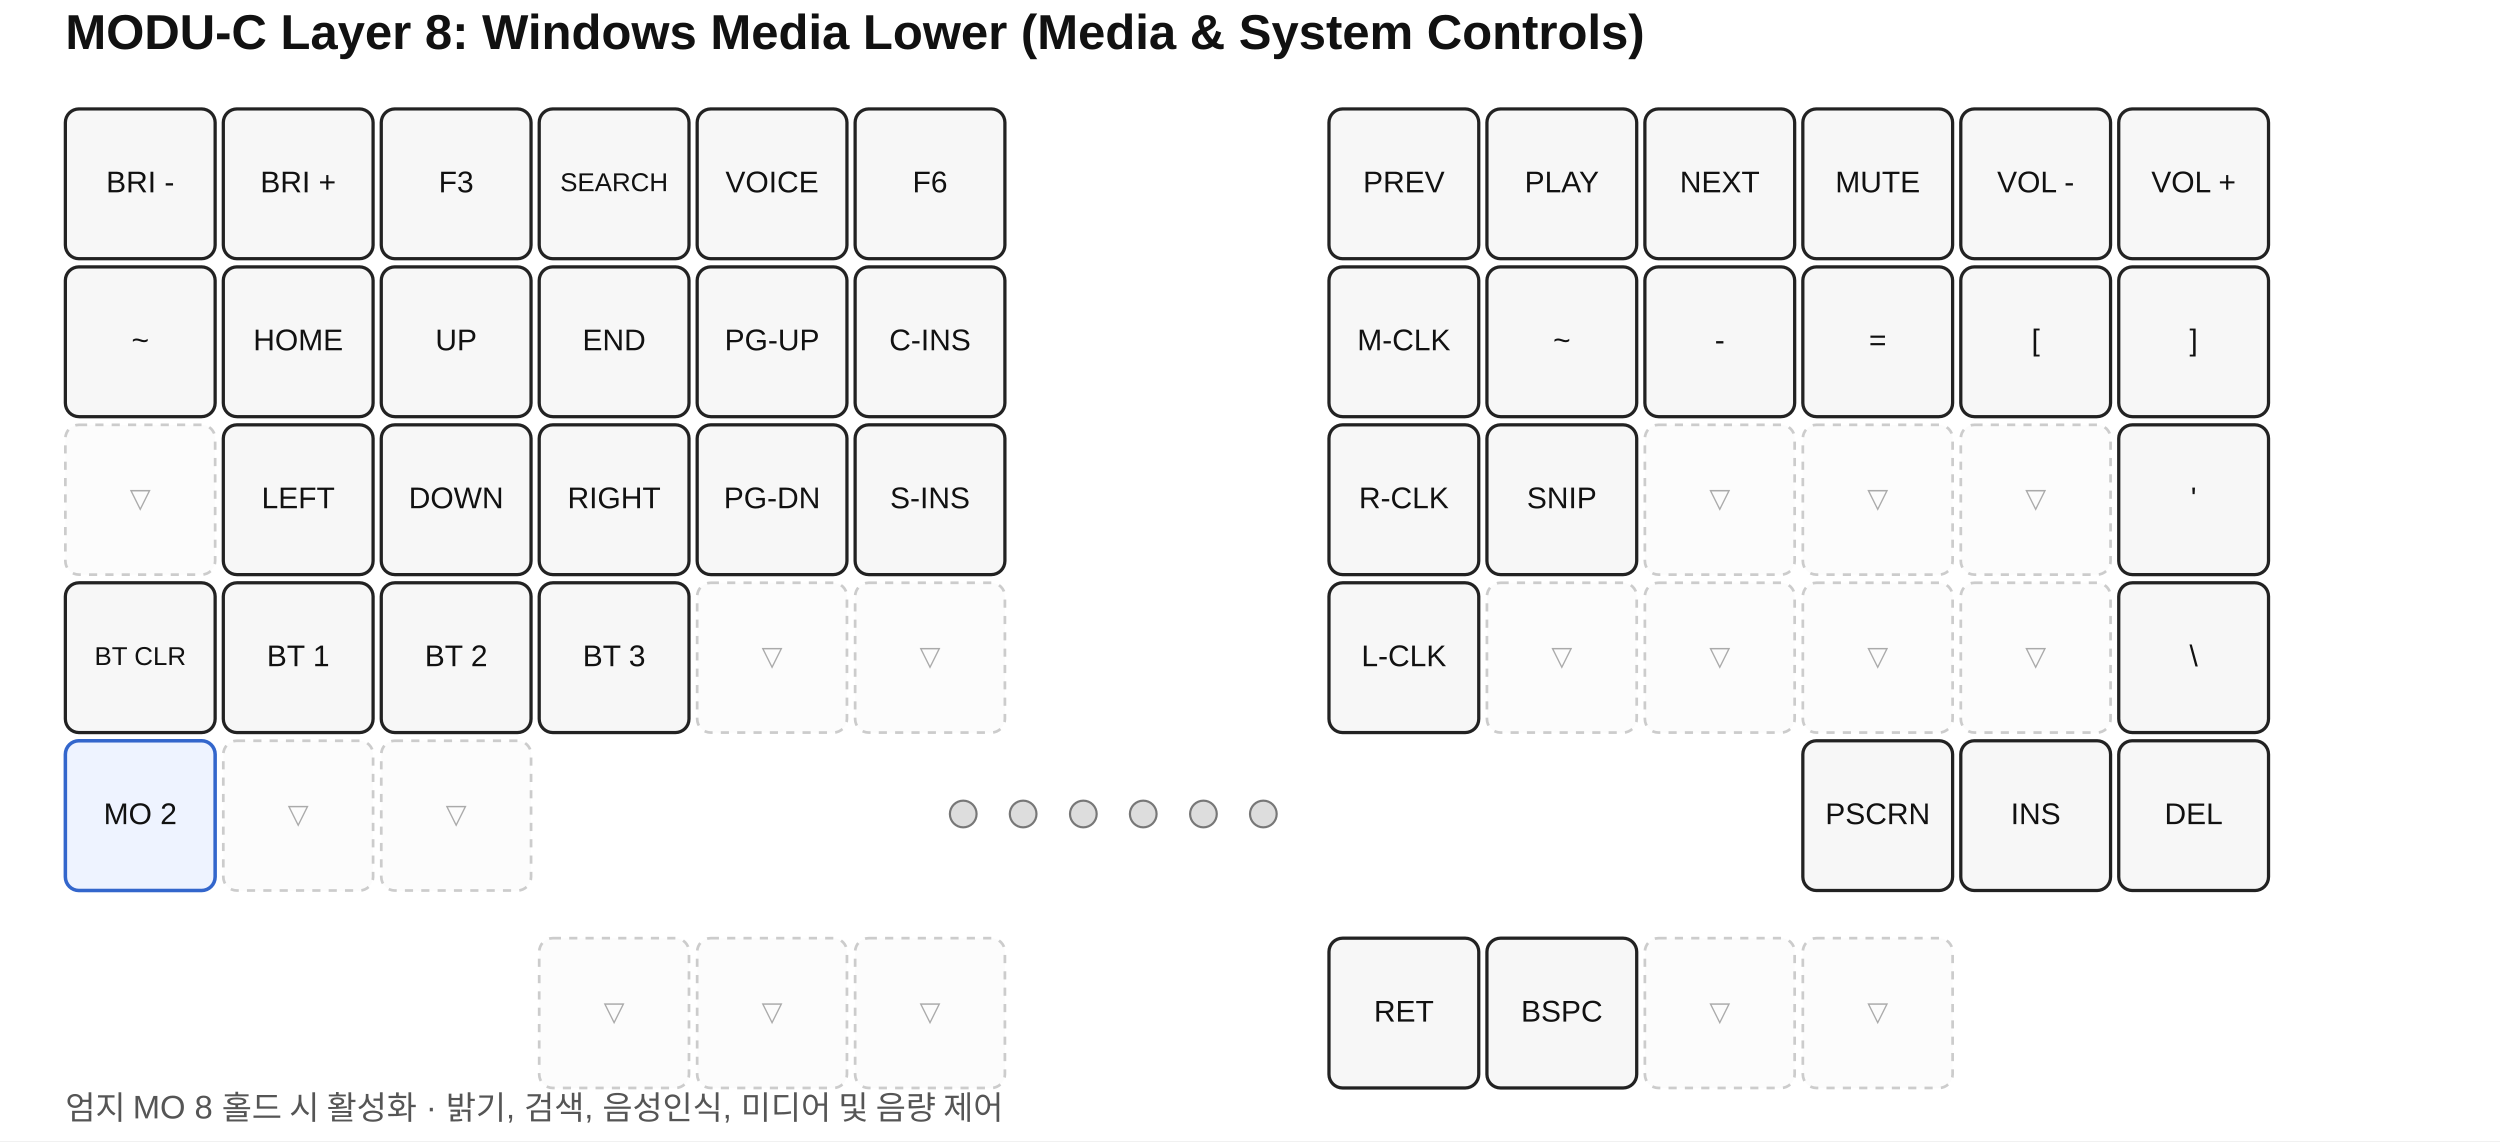
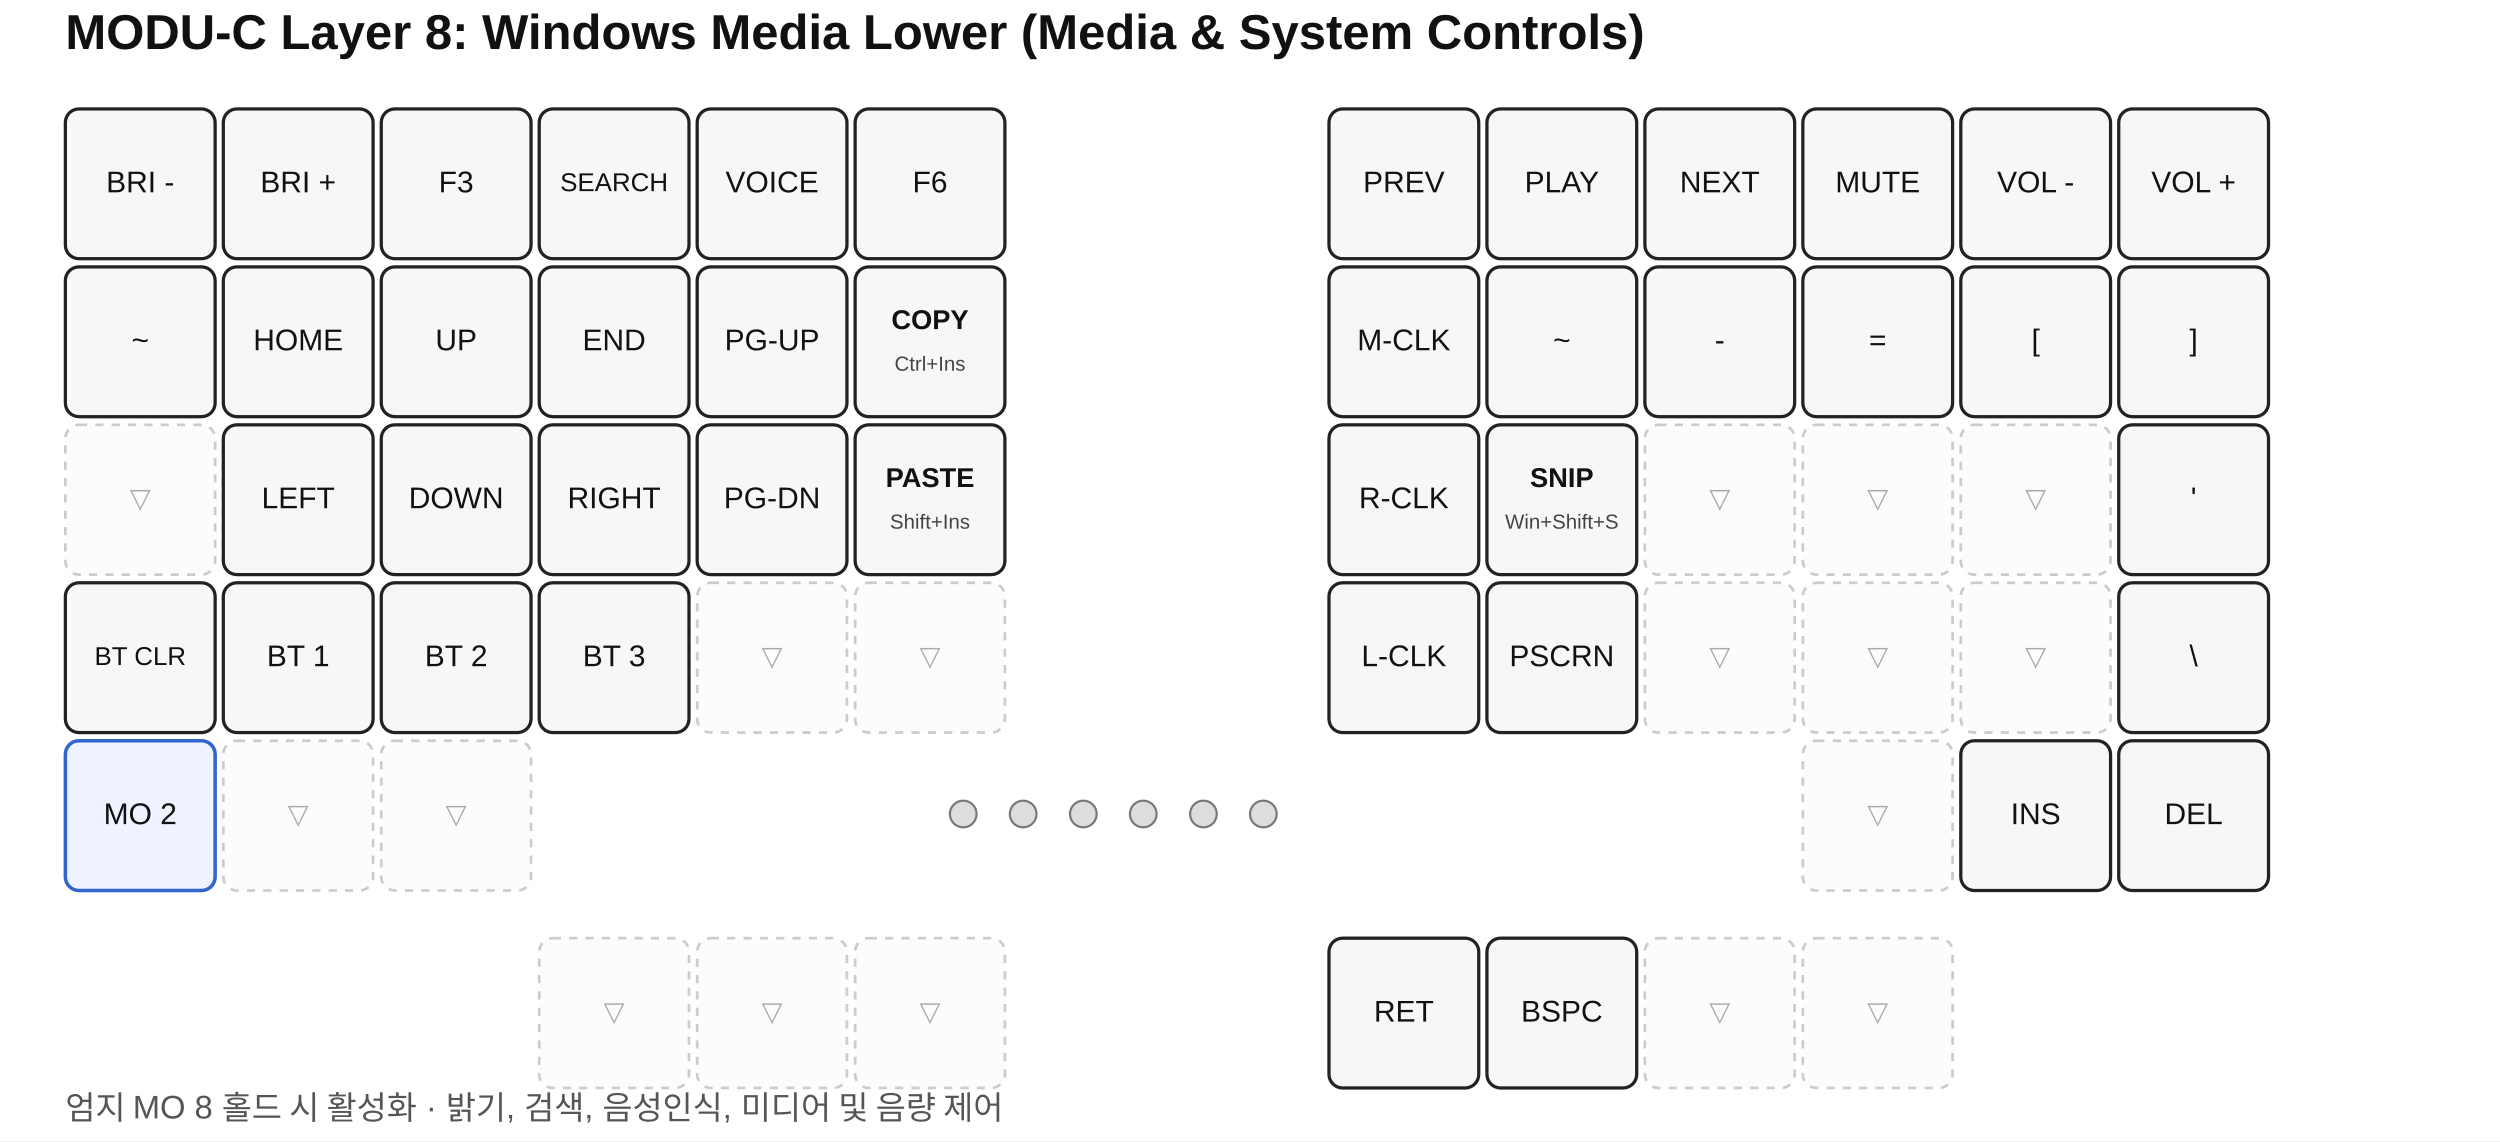
<svg xmlns="http://www.w3.org/2000/svg" width="918" height="419" viewBox="0 0 918 419">
  <rect width="100%" height="100%" fill="white" />
  <style>
text{font-family:Arial,sans-serif;fill:#111}
.key{fill:#f7f7f7;stroke:#222;stroke-width:1.2}
.trans{fill:#fcfcfc;stroke:#ccc;stroke-width:1;stroke-dasharray:3 3}
.mo{fill:#eef3ff;stroke:#3366cc;stroke-width:1.3}
.boot{fill:#ffeeee;stroke:#cc3333;stroke-width:1.3}
.none{fill:#ddd;stroke:#777;stroke-width:0.8}
.title{font-weight:700;font-size:18px}
.note{font-size:12px;fill:#555}
.label{font-size:11px;text-anchor:middle;dominant-baseline:middle}
.label-sm{font-size:9.5px;text-anchor:middle;dominant-baseline:middle}
+ .label-multi-1{font-size:10px;font-weight:700;text-anchor:middle;dominant-baseline:middle}
+ .label-multi-2{font-size:7.5px;text-anchor:middle;dominant-baseline:middle;fill:#444}
.label-trans{font-size:10px;text-anchor:middle;dominant-baseline:middle;fill:#aaa}
</style>
  <text x="24" y="18" class="title">MODU-C Layer 8: Windows Media Lower (Media &amp; System Controls)</text>
  <rect class="key" x="24.0" y="40.0" width="55.0" height="55.0" rx="5" />
  <text class="label" x="51.5" y="67.5">BRI -</text>
  <rect class="key" x="82.0" y="40.0" width="55.0" height="55.0" rx="5" />
  <text class="label" x="109.5" y="67.5">BRI +</text>
  <rect class="key" x="140.0" y="40.0" width="55.0" height="55.0" rx="5" />
  <text class="label" x="167.5" y="67.5">F3</text>
  <rect class="key" x="198.0" y="40.0" width="55.0" height="55.0" rx="5" />
  <text class="label-sm" x="225.5" y="67.5">SEARCH</text>
  <rect class="key" x="256.0" y="40.0" width="55.0" height="55.0" rx="5" />
  <text class="label" x="283.5" y="67.5">VOICE</text>
  <rect class="key" x="314.0" y="40.0" width="55.0" height="55.0" rx="5" />
  <text class="label" x="341.5" y="67.5">F6</text>
  <rect class="key" x="488.0" y="40.0" width="55.0" height="55.0" rx="5" />
  <text class="label" x="515.5" y="67.5">PREV</text>
  <rect class="key" x="546.0" y="40.0" width="55.0" height="55.0" rx="5" />
  <text class="label" x="573.5" y="67.5">PLAY</text>
  <rect class="key" x="604.0" y="40.0" width="55.0" height="55.0" rx="5" />
  <text class="label" x="631.5" y="67.5">NEXT</text>
  <rect class="key" x="662.0" y="40.0" width="55.0" height="55.0" rx="5" />
  <text class="label" x="689.5" y="67.5">MUTE</text>
  <rect class="key" x="720.0" y="40.0" width="55.0" height="55.0" rx="5" />
  <text class="label" x="747.5" y="67.5">VOL -</text>
  <rect class="key" x="778.0" y="40.0" width="55.0" height="55.0" rx="5" />
  <text class="label" x="805.5" y="67.5">VOL +</text>
  <rect class="key" x="24.0" y="98.0" width="55.0" height="55.0" rx="5" />
  <text class="label" x="51.5" y="125.5">~</text>
  <rect class="key" x="82.0" y="98.0" width="55.0" height="55.0" rx="5" />
  <text class="label" x="109.5" y="125.5">HOME</text>
  <rect class="key" x="140.0" y="98.0" width="55.0" height="55.0" rx="5" />
  <text class="label" x="167.5" y="125.5">UP</text>
  <rect class="key" x="198.0" y="98.0" width="55.0" height="55.0" rx="5" />
  <text class="label" x="225.5" y="125.5">END</text>
  <rect class="key" x="256.0" y="98.0" width="55.0" height="55.0" rx="5" />
  <text class="label" x="283.5" y="125.5">PG-UP</text>
  <rect class="key" x="314.0" y="98.0" width="55.0" height="55.0" rx="5" />
-   <text class="label" x="341.5" y="125.5">C-INS</text>
+   <text class="label-multi-1" x="341.5" y="118.0">COPY</text>
+   <text class="label-multi-2" x="341.5" y="134.0">Ctrl+Ins</text>
  <rect class="key" x="488.0" y="98.0" width="55.0" height="55.0" rx="5" />
  <text class="label" x="515.5" y="125.5">M-CLK</text>
  <rect class="key" x="546.0" y="98.0" width="55.0" height="55.0" rx="5" />
  <text class="label" x="573.5" y="125.5">~</text>
  <rect class="key" x="604.0" y="98.0" width="55.0" height="55.0" rx="5" />
  <text class="label" x="631.5" y="125.5">-</text>
  <rect class="key" x="662.0" y="98.0" width="55.0" height="55.0" rx="5" />
  <text class="label" x="689.5" y="125.5">=</text>
  <rect class="key" x="720.0" y="98.0" width="55.0" height="55.0" rx="5" />
  <text class="label" x="747.5" y="125.5">[</text>
  <rect class="key" x="778.0" y="98.0" width="55.0" height="55.0" rx="5" />
  <text class="label" x="805.5" y="125.5">]</text>
  <rect class="trans" x="24.0" y="156.0" width="55.0" height="55.0" rx="5" />
  <text class="label-trans" x="51.5" y="183.5">▽</text>
  <rect class="key" x="82.0" y="156.0" width="55.0" height="55.0" rx="5" />
  <text class="label" x="109.5" y="183.5">LEFT</text>
  <rect class="key" x="140.0" y="156.0" width="55.0" height="55.0" rx="5" />
  <text class="label" x="167.5" y="183.5">DOWN</text>
  <rect class="key" x="198.0" y="156.0" width="55.0" height="55.0" rx="5" />
  <text class="label" x="225.5" y="183.5">RIGHT</text>
  <rect class="key" x="256.0" y="156.0" width="55.0" height="55.0" rx="5" />
  <text class="label" x="283.5" y="183.5">PG-DN</text>
  <rect class="key" x="314.0" y="156.0" width="55.0" height="55.0" rx="5" />
-   <text class="label" x="341.5" y="183.5">S-INS</text>
+   <text class="label-multi-1" x="341.5" y="176.0">PASTE</text>
+   <text class="label-multi-2" x="341.5" y="192.0">Shift+Ins</text>
  <rect class="key" x="488.0" y="156.0" width="55.0" height="55.0" rx="5" />
  <text class="label" x="515.5" y="183.5">R-CLK</text>
  <rect class="key" x="546.0" y="156.0" width="55.0" height="55.0" rx="5" />
-   <text class="label" x="573.5" y="183.5">SNIP</text>
+   <text class="label-multi-1" x="573.5" y="176.0">SNIP</text>
+   <text class="label-multi-2" x="573.5" y="192.0">Win+Shift+S</text>
  <rect class="trans" x="604.0" y="156.0" width="55.0" height="55.0" rx="5" />
  <text class="label-trans" x="631.5" y="183.5">▽</text>
  <rect class="trans" x="662.0" y="156.0" width="55.0" height="55.0" rx="5" />
  <text class="label-trans" x="689.5" y="183.5">▽</text>
  <rect class="trans" x="720.0" y="156.0" width="55.0" height="55.0" rx="5" />
  <text class="label-trans" x="747.5" y="183.5">▽</text>
  <rect class="key" x="778.0" y="156.0" width="55.0" height="55.0" rx="5" />
  <text class="label" x="805.5" y="183.5">'</text>
  <rect class="key" x="24.0" y="214.0" width="55.0" height="55.0" rx="5" />
  <text class="label-sm" x="51.5" y="241.5">BT CLR</text>
  <rect class="key" x="82.0" y="214.0" width="55.0" height="55.0" rx="5" />
  <text class="label" x="109.5" y="241.5">BT 1</text>
  <rect class="key" x="140.0" y="214.0" width="55.0" height="55.0" rx="5" />
  <text class="label" x="167.5" y="241.5">BT 2</text>
  <rect class="key" x="198.0" y="214.0" width="55.0" height="55.0" rx="5" />
  <text class="label" x="225.5" y="241.5">BT 3</text>
  <rect class="trans" x="256.0" y="214.0" width="55.0" height="55.0" rx="5" />
  <text class="label-trans" x="283.5" y="241.5">▽</text>
  <rect class="trans" x="314.0" y="214.0" width="55.0" height="55.0" rx="5" />
  <text class="label-trans" x="341.5" y="241.5">▽</text>
  <rect class="key" x="488.0" y="214.0" width="55.0" height="55.0" rx="5" />
  <text class="label" x="515.5" y="241.5">L-CLK</text>
-   <rect class="trans" x="546.0" y="214.0" width="55.0" height="55.0" rx="5" />
-   <text class="label-trans" x="573.5" y="241.5">▽</text>
+   <rect class="key" x="546.0" y="214.0" width="55.0" height="55.0" rx="5" />
+   <text class="label" x="573.5" y="241.5">PSCRN</text>
  <rect class="trans" x="604.0" y="214.0" width="55.0" height="55.0" rx="5" />
  <text class="label-trans" x="631.5" y="241.5">▽</text>
  <rect class="trans" x="662.0" y="214.0" width="55.0" height="55.0" rx="5" />
  <text class="label-trans" x="689.5" y="241.5">▽</text>
  <rect class="trans" x="720.0" y="214.0" width="55.0" height="55.0" rx="5" />
  <text class="label-trans" x="747.5" y="241.5">▽</text>
  <rect class="key" x="778.0" y="214.0" width="55.0" height="55.0" rx="5" />
  <text class="label" x="805.5" y="241.5">\</text>
  <rect class="mo" x="24.0" y="272.0" width="55.0" height="55.0" rx="5" />
  <text class="label" x="51.5" y="299.5">MO 2</text>
  <rect class="trans" x="82.0" y="272.0" width="55.0" height="55.0" rx="5" />
  <text class="label-trans" x="109.5" y="299.5">▽</text>
  <rect class="trans" x="140.0" y="272.0" width="55.0" height="55.0" rx="5" />
  <text class="label-trans" x="167.5" y="299.5">▽</text>
  <rect class="none" x="348.8" y="294.0" width="9.8" height="9.8" rx="5" />
  <rect class="none" x="370.8" y="294.0" width="9.8" height="9.8" rx="5" />
  <rect class="none" x="392.9" y="294.0" width="9.8" height="9.8" rx="5" />
  <rect class="none" x="414.9" y="294.0" width="9.8" height="9.8" rx="5" />
  <rect class="none" x="437.0" y="294.0" width="9.8" height="9.8" rx="5" />
  <rect class="none" x="459.0" y="294.0" width="9.8" height="9.8" rx="5" />
-   <rect class="key" x="662.0" y="272.0" width="55.0" height="55.0" rx="5" />
-   <text class="label" x="689.5" y="299.5">PSCRN</text>
+   <rect class="trans" x="662.0" y="272.0" width="55.0" height="55.0" rx="5" />
+   <text class="label-trans" x="689.5" y="299.5">▽</text>
  <rect class="key" x="720.0" y="272.0" width="55.0" height="55.0" rx="5" />
  <text class="label" x="747.5" y="299.5">INS</text>
  <rect class="key" x="778.0" y="272.0" width="55.0" height="55.0" rx="5" />
  <text class="label" x="805.5" y="299.5">DEL</text>
  <rect class="trans" x="198.0" y="344.5" width="55.0" height="55.0" rx="5" />
  <text class="label-trans" x="225.5" y="372.0">▽</text>
  <rect class="trans" x="256.0" y="344.5" width="55.0" height="55.0" rx="5" />
  <text class="label-trans" x="283.5" y="372.0">▽</text>
  <rect class="trans" x="314.0" y="344.5" width="55.0" height="55.0" rx="5" />
  <text class="label-trans" x="341.5" y="372.0">▽</text>
  <rect class="key" x="488.0" y="344.5" width="55.0" height="55.0" rx="5" />
  <text class="label" x="515.5" y="372.0">RET</text>
  <rect class="key" x="546.0" y="344.5" width="55.0" height="55.0" rx="5" />
  <text class="label" x="573.5" y="372.0">BSPC</text>
  <rect class="trans" x="604.0" y="344.5" width="55.0" height="55.0" rx="5" />
  <text class="label-trans" x="631.5" y="372.0">▽</text>
  <rect class="trans" x="662.0" y="344.5" width="55.0" height="55.0" rx="5" />
  <text class="label-trans" x="689.5" y="372.0">▽</text>
  <text x="24" y="411" class="note">엄지 MO 8 홀드 시 활성화 · 밝기, 검색, 음성인식, 미디어 및 음량 제어</text>
</svg>
